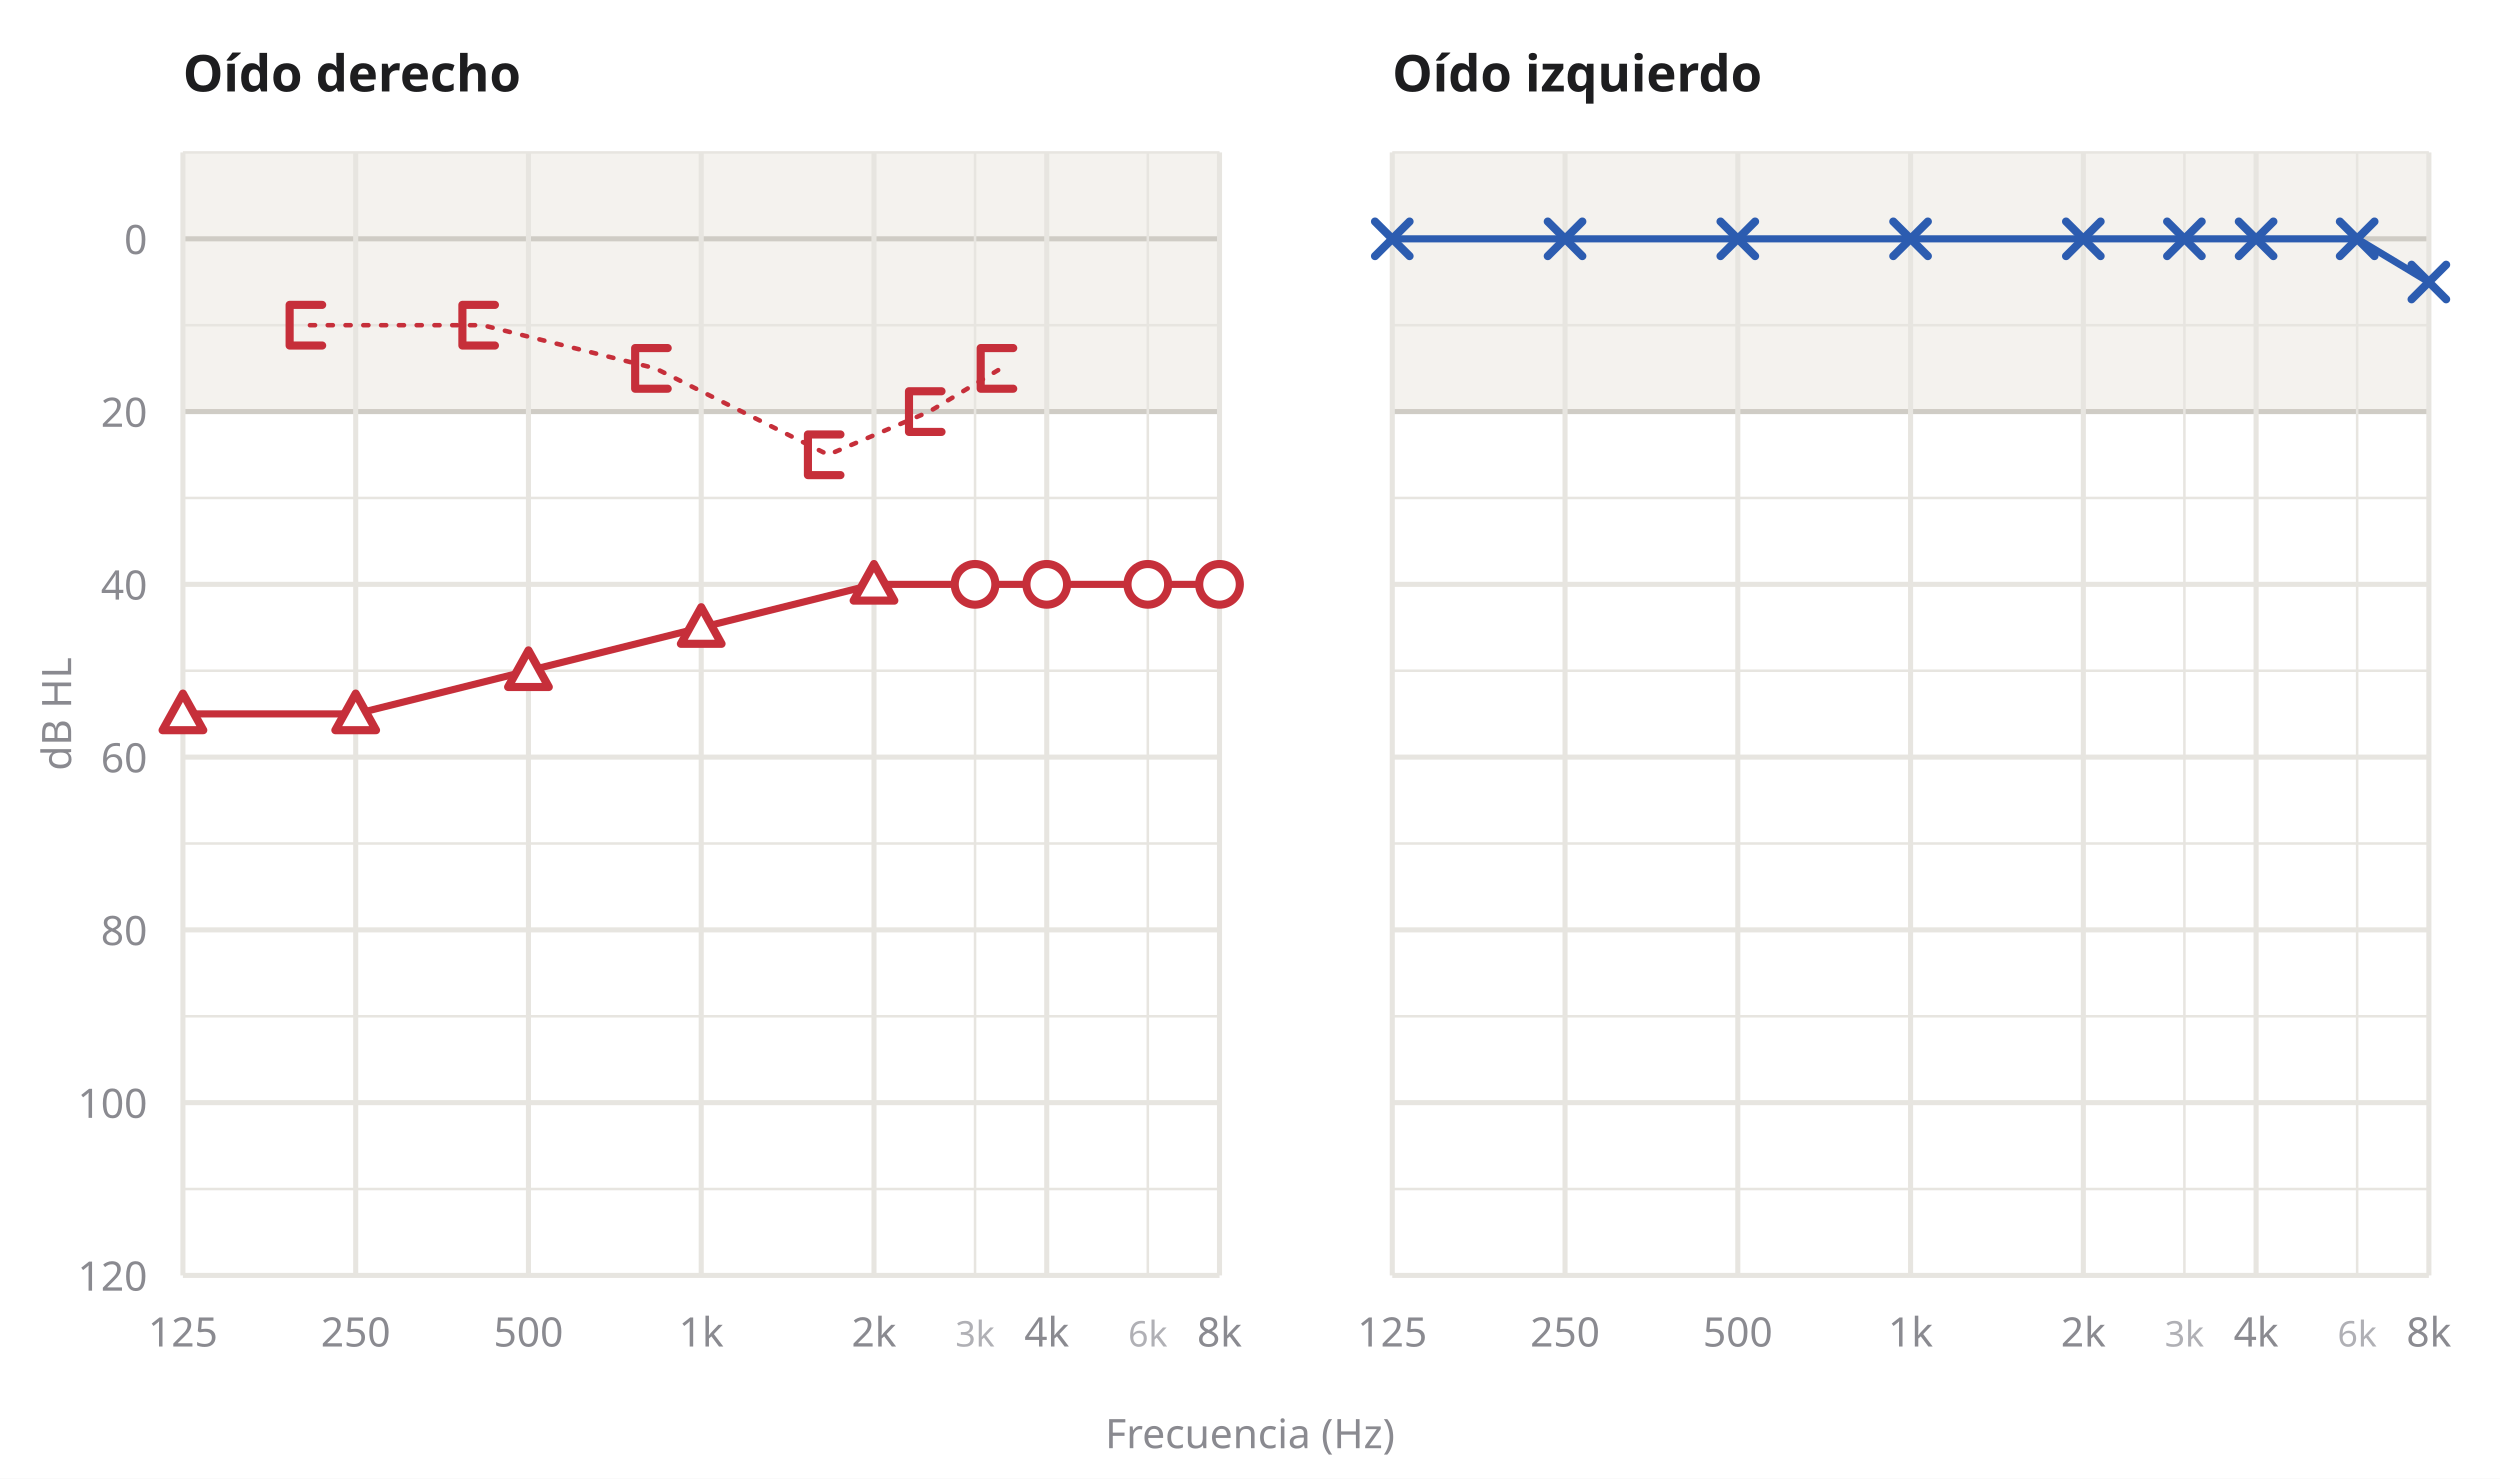
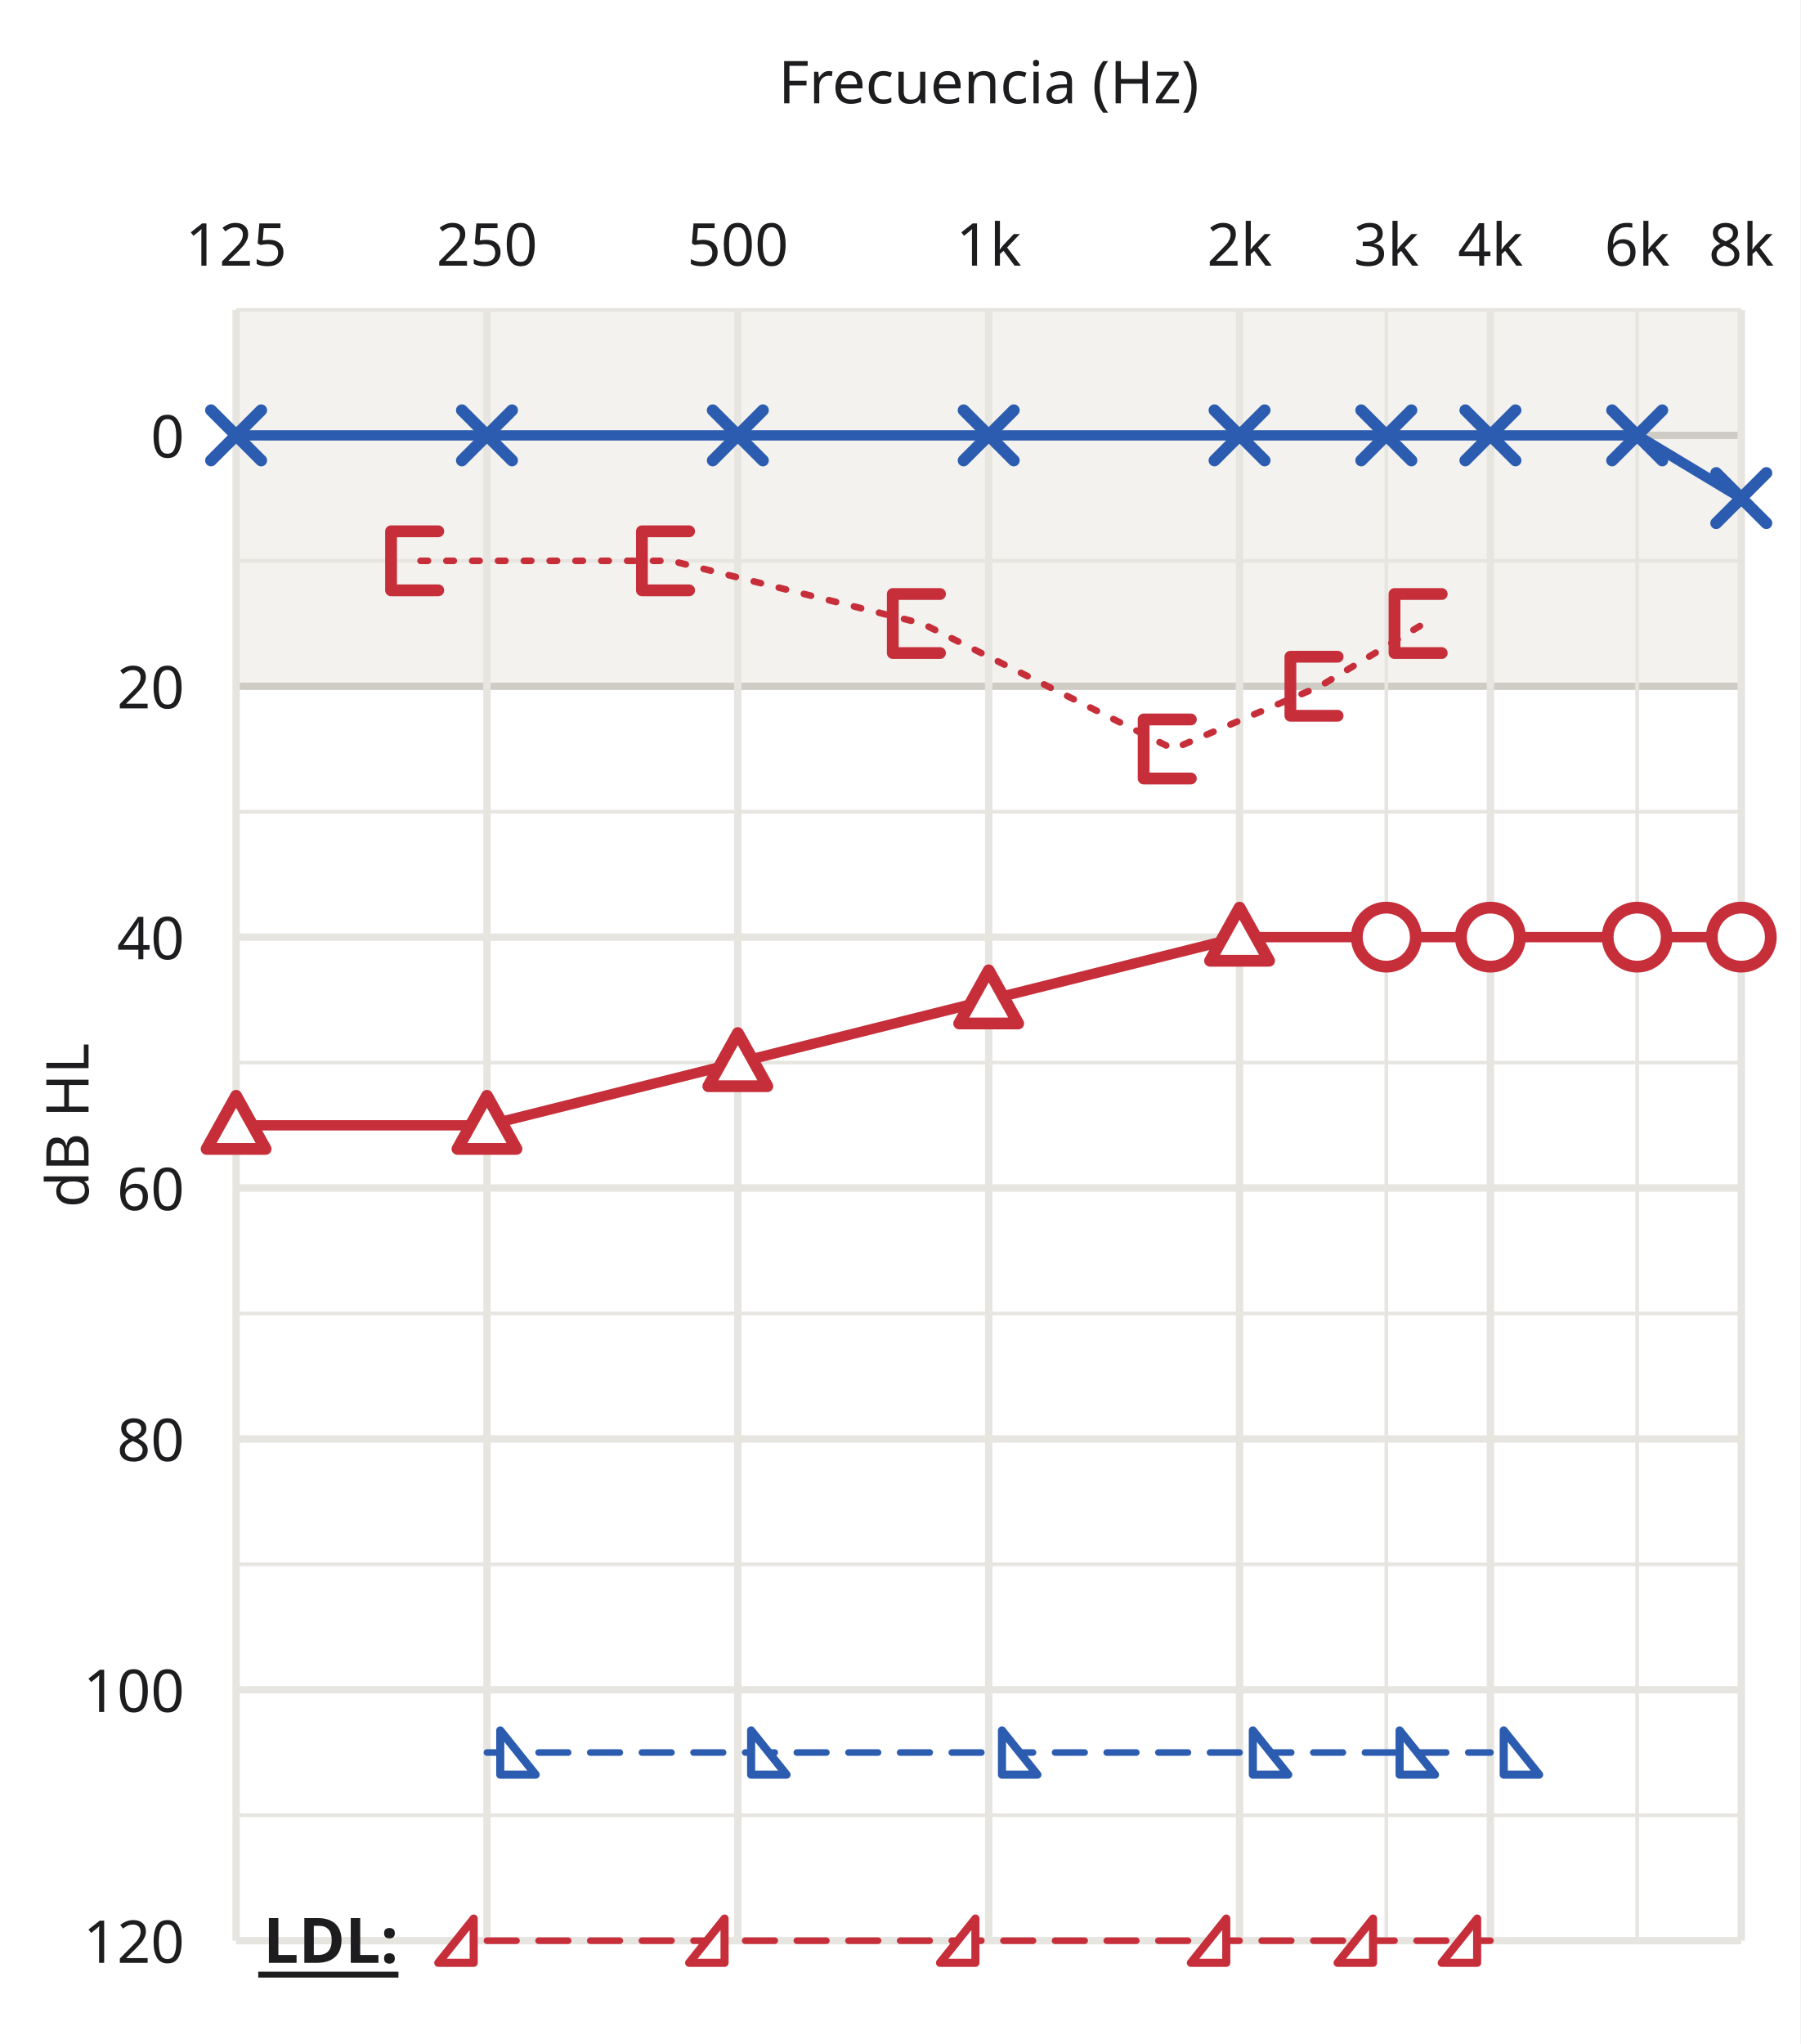
- <svg xmlns="http://www.w3.org/2000/svg" viewBox="0 0 492 291" width="492" height="291" font-family="'Plus Jakarta Sans', sans-serif">
+ <svg xmlns="http://www.w3.org/2000/svg" viewBox="0 0 244 277" width="244" height="277" font-family="'Plus Jakarta Sans', sans-serif">
  <rect width="100%" height="100%" fill="#ffffff" />
-   <rect x="36" y="30" width="204" height="51" fill="#f4f2ee" stroke="none" stroke-width="0" />
-   <line x1="36" y1="30" x2="240" y2="30" stroke="#e7e5e0" stroke-width="0.5" />
-   <line x1="36" y1="47" x2="240" y2="47" stroke="#cfccc5" stroke-width="1" />
-   <text x="29" y="50" font-size="8" fill="#8a8a90" text-anchor="end" font-weight="400">0</text>
-   <line x1="36" y1="64" x2="240" y2="64" stroke="#e7e5e0" stroke-width="0.5" />
-   <line x1="36" y1="81" x2="240" y2="81" stroke="#cfccc5" stroke-width="1" />
-   <text x="29" y="84" font-size="8" fill="#8a8a90" text-anchor="end" font-weight="400">20</text>
-   <line x1="36" y1="98" x2="240" y2="98" stroke="#e7e5e0" stroke-width="0.5" />
-   <line x1="36" y1="115" x2="240" y2="115" stroke="#e7e5e0" stroke-width="1" />
-   <text x="29" y="118" font-size="8" fill="#8a8a90" text-anchor="end" font-weight="400">40</text>
-   <line x1="36" y1="132" x2="240" y2="132" stroke="#e7e5e0" stroke-width="0.5" />
-   <line x1="36" y1="149" x2="240" y2="149" stroke="#e7e5e0" stroke-width="1" />
-   <text x="29" y="152" font-size="8" fill="#8a8a90" text-anchor="end" font-weight="400">60</text>
-   <line x1="36" y1="166" x2="240" y2="166" stroke="#e7e5e0" stroke-width="0.5" />
-   <line x1="36" y1="183" x2="240" y2="183" stroke="#e7e5e0" stroke-width="1" />
-   <text x="29" y="186" font-size="8" fill="#8a8a90" text-anchor="end" font-weight="400">80</text>
-   <line x1="36" y1="200" x2="240" y2="200" stroke="#e7e5e0" stroke-width="0.5" />
-   <line x1="36" y1="217" x2="240" y2="217" stroke="#e7e5e0" stroke-width="1" />
-   <text x="29" y="220" font-size="8" fill="#8a8a90" text-anchor="end" font-weight="400">100</text>
-   <line x1="36" y1="234" x2="240" y2="234" stroke="#e7e5e0" stroke-width="0.5" />
-   <line x1="36" y1="251" x2="240" y2="251" stroke="#e7e5e0" stroke-width="1" />
-   <text x="29" y="254" font-size="8" fill="#8a8a90" text-anchor="end" font-weight="400">120</text>
-   <line x1="36" y1="30" x2="36" y2="251" stroke="#e7e5e0" stroke-width="1" />
-   <text x="36" y="265" font-size="8" fill="#8a8a90" text-anchor="middle" font-weight="400">125</text>
-   <line x1="70" y1="30" x2="70" y2="251" stroke="#e7e5e0" stroke-width="1" />
-   <text x="70" y="265" font-size="8" fill="#8a8a90" text-anchor="middle" font-weight="400">250</text>
-   <line x1="104" y1="30" x2="104" y2="251" stroke="#e7e5e0" stroke-width="1" />
-   <text x="104" y="265" font-size="8" fill="#8a8a90" text-anchor="middle" font-weight="400">500</text>
-   <line x1="138" y1="30" x2="138" y2="251" stroke="#e7e5e0" stroke-width="1" />
-   <text x="138" y="265" font-size="8" fill="#8a8a90" text-anchor="middle" font-weight="400">1k</text>
-   <line x1="172" y1="30" x2="172" y2="251" stroke="#e7e5e0" stroke-width="1" />
-   <text x="172" y="265" font-size="8" fill="#8a8a90" text-anchor="middle" font-weight="400">2k</text>
-   <line x1="191.89" y1="30" x2="191.89" y2="251" stroke="#e7e5e0" stroke-width="0.5" />
-   <text x="191.89" y="265" font-size="7" fill="#b0b0b5" text-anchor="middle" font-weight="400">3k</text>
-   <line x1="206" y1="30" x2="206" y2="251" stroke="#e7e5e0" stroke-width="1" />
-   <text x="206" y="265" font-size="8" fill="#8a8a90" text-anchor="middle" font-weight="400">4k</text>
-   <line x1="225.89" y1="30" x2="225.89" y2="251" stroke="#e7e5e0" stroke-width="0.5" />
-   <text x="225.89" y="265" font-size="7" fill="#b0b0b5" text-anchor="middle" font-weight="400">6k</text>
-   <line x1="240" y1="30" x2="240" y2="251" stroke="#e7e5e0" stroke-width="1" />
-   <text x="240" y="265" font-size="8" fill="#8a8a90" text-anchor="middle" font-weight="400">8k</text>
-   <text x="36" y="18" font-size="10" fill="#1d1d1f" text-anchor="start" font-weight="600">Oído derecho</text>
-   <path d="M36,140.5 L70,140.5 L104,132 L138,123.5 L172,115 L191.89,115 L206,115 L225.89,115 L240,115" fill="none" stroke="#c62f3a" stroke-width="1.4" stroke-opacity="1.0" stroke-linejoin="round" stroke-linecap="round" />
-   <path d="M61,64 L95,64 L129,72.5 L163,89.5 L182.89,81 L197,72.5" fill="none" stroke="#c62f3a" stroke-width="0.9" stroke-opacity="1.0" stroke-linejoin="round" stroke-linecap="round" stroke-dasharray="1 2.5" />
-   <path d="M36.00,136.50 L32.00,143.70 L40.00,143.70 Z" fill="#ffffff" stroke="#c62f3a" stroke-width="1.6" stroke-linejoin="round" stroke-linecap="round" />
-   <path d="M70.00,136.50 L66.00,143.70 L74.00,143.70 Z" fill="#ffffff" stroke="#c62f3a" stroke-width="1.6" stroke-linejoin="round" stroke-linecap="round" />
-   <path d="M104.00,128.00 L100.00,135.20 L108.00,135.20 Z" fill="#ffffff" stroke="#c62f3a" stroke-width="1.6" stroke-linejoin="round" stroke-linecap="round" />
-   <path d="M138.00,119.50 L134.00,126.70 L142.00,126.70 Z" fill="#ffffff" stroke="#c62f3a" stroke-width="1.6" stroke-linejoin="round" stroke-linecap="round" />
-   <path d="M172.00,111.00 L168.00,118.20 L176.00,118.20 Z" fill="#ffffff" stroke="#c62f3a" stroke-width="1.6" stroke-linejoin="round" stroke-linecap="round" />
-   <circle cx="191.89" cy="115" r="4" fill="#ffffff" stroke="#c62f3a" stroke-width="1.6" />
-   <circle cx="206" cy="115" r="4" fill="#ffffff" stroke="#c62f3a" stroke-width="1.6" />
-   <circle cx="225.89" cy="115" r="4" fill="#ffffff" stroke="#c62f3a" stroke-width="1.6" />
-   <circle cx="240" cy="115" r="4" fill="#ffffff" stroke="#c62f3a" stroke-width="1.6" />
-   <path d="M63.40,60.00 L57.00,60.00 L57.00,68.00 L63.40,68.00" fill="none" stroke="#c62f3a" stroke-width="1.6" stroke-linejoin="round" stroke-linecap="round" />
-   <path d="M97.40,60.00 L91.00,60.00 L91.00,68.00 L97.40,68.00" fill="none" stroke="#c62f3a" stroke-width="1.6" stroke-linejoin="round" stroke-linecap="round" />
-   <path d="M131.40,68.50 L125.00,68.50 L125.00,76.50 L131.40,76.50" fill="none" stroke="#c62f3a" stroke-width="1.6" stroke-linejoin="round" stroke-linecap="round" />
-   <path d="M165.40,85.50 L159.00,85.50 L159.00,93.50 L165.40,93.50" fill="none" stroke="#c62f3a" stroke-width="1.6" stroke-linejoin="round" stroke-linecap="round" />
-   <path d="M185.29,77.00 L178.89,77.00 L178.89,85.00 L185.29,85.00" fill="none" stroke="#c62f3a" stroke-width="1.6" stroke-linejoin="round" stroke-linecap="round" />
-   <path d="M199.40,68.50 L193.00,68.50 L193.00,76.50 L199.40,76.50" fill="none" stroke="#c62f3a" stroke-width="1.6" stroke-linejoin="round" stroke-linecap="round" />
-   <rect x="274" y="30" width="204" height="51" fill="#f4f2ee" stroke="none" stroke-width="0" />
-   <line x1="274" y1="30" x2="478" y2="30" stroke="#e7e5e0" stroke-width="0.5" />
-   <line x1="274" y1="47" x2="478" y2="47" stroke="#cfccc5" stroke-width="1" />
-   <line x1="274" y1="64" x2="478" y2="64" stroke="#e7e5e0" stroke-width="0.5" />
-   <line x1="274" y1="81" x2="478" y2="81" stroke="#cfccc5" stroke-width="1" />
-   <line x1="274" y1="98" x2="478" y2="98" stroke="#e7e5e0" stroke-width="0.5" />
-   <line x1="274" y1="115" x2="478" y2="115" stroke="#e7e5e0" stroke-width="1" />
-   <line x1="274" y1="132" x2="478" y2="132" stroke="#e7e5e0" stroke-width="0.5" />
-   <line x1="274" y1="149" x2="478" y2="149" stroke="#e7e5e0" stroke-width="1" />
-   <line x1="274" y1="166" x2="478" y2="166" stroke="#e7e5e0" stroke-width="0.5" />
-   <line x1="274" y1="183" x2="478" y2="183" stroke="#e7e5e0" stroke-width="1" />
-   <line x1="274" y1="200" x2="478" y2="200" stroke="#e7e5e0" stroke-width="0.5" />
-   <line x1="274" y1="217" x2="478" y2="217" stroke="#e7e5e0" stroke-width="1" />
-   <line x1="274" y1="234" x2="478" y2="234" stroke="#e7e5e0" stroke-width="0.5" />
-   <line x1="274" y1="251" x2="478" y2="251" stroke="#e7e5e0" stroke-width="1" />
-   <line x1="274" y1="30" x2="274" y2="251" stroke="#e7e5e0" stroke-width="1" />
-   <text x="274" y="265" font-size="8" fill="#8a8a90" text-anchor="middle" font-weight="400">125</text>
-   <line x1="308" y1="30" x2="308" y2="251" stroke="#e7e5e0" stroke-width="1" />
-   <text x="308" y="265" font-size="8" fill="#8a8a90" text-anchor="middle" font-weight="400">250</text>
-   <line x1="342" y1="30" x2="342" y2="251" stroke="#e7e5e0" stroke-width="1" />
-   <text x="342" y="265" font-size="8" fill="#8a8a90" text-anchor="middle" font-weight="400">500</text>
-   <line x1="376" y1="30" x2="376" y2="251" stroke="#e7e5e0" stroke-width="1" />
-   <text x="376" y="265" font-size="8" fill="#8a8a90" text-anchor="middle" font-weight="400">1k</text>
-   <line x1="410" y1="30" x2="410" y2="251" stroke="#e7e5e0" stroke-width="1" />
-   <text x="410" y="265" font-size="8" fill="#8a8a90" text-anchor="middle" font-weight="400">2k</text>
-   <line x1="429.89" y1="30" x2="429.89" y2="251" stroke="#e7e5e0" stroke-width="0.5" />
-   <text x="429.89" y="265" font-size="7" fill="#b0b0b5" text-anchor="middle" font-weight="400">3k</text>
-   <line x1="444" y1="30" x2="444" y2="251" stroke="#e7e5e0" stroke-width="1" />
-   <text x="444" y="265" font-size="8" fill="#8a8a90" text-anchor="middle" font-weight="400">4k</text>
-   <line x1="463.89" y1="30" x2="463.89" y2="251" stroke="#e7e5e0" stroke-width="0.5" />
-   <text x="463.89" y="265" font-size="7" fill="#b0b0b5" text-anchor="middle" font-weight="400">6k</text>
-   <line x1="478" y1="30" x2="478" y2="251" stroke="#e7e5e0" stroke-width="1" />
-   <text x="478" y="265" font-size="8" fill="#8a8a90" text-anchor="middle" font-weight="400">8k</text>
-   <text x="274" y="18" font-size="10" fill="#1d1d1f" text-anchor="start" font-weight="600">Oído izquierdo</text>
-   <path d="M274,47 L308,47 L342,47 L376,47 L410,47 L429.89,47 L444,47 L463.89,47 L478,55.5" fill="none" stroke="#2c5cb0" stroke-width="1.4" stroke-opacity="1.0" stroke-linejoin="round" stroke-linecap="round" />
-   <path d="M270.60,43.60 L277.40,50.40 M270.60,50.40 L277.40,43.60" fill="none" stroke="#2c5cb0" stroke-width="1.6" stroke-linejoin="round" stroke-linecap="round" />
-   <path d="M304.60,43.60 L311.40,50.40 M304.60,50.40 L311.40,43.60" fill="none" stroke="#2c5cb0" stroke-width="1.6" stroke-linejoin="round" stroke-linecap="round" />
-   <path d="M338.60,43.60 L345.40,50.40 M338.60,50.40 L345.40,43.60" fill="none" stroke="#2c5cb0" stroke-width="1.6" stroke-linejoin="round" stroke-linecap="round" />
-   <path d="M372.60,43.60 L379.40,50.40 M372.60,50.40 L379.40,43.60" fill="none" stroke="#2c5cb0" stroke-width="1.6" stroke-linejoin="round" stroke-linecap="round" />
-   <path d="M406.60,43.60 L413.40,50.40 M406.60,50.40 L413.40,43.60" fill="none" stroke="#2c5cb0" stroke-width="1.6" stroke-linejoin="round" stroke-linecap="round" />
-   <path d="M426.49,43.60 L433.29,50.40 M426.49,50.40 L433.29,43.60" fill="none" stroke="#2c5cb0" stroke-width="1.6" stroke-linejoin="round" stroke-linecap="round" />
-   <path d="M440.60,43.60 L447.40,50.40 M440.60,50.40 L447.40,43.60" fill="none" stroke="#2c5cb0" stroke-width="1.6" stroke-linejoin="round" stroke-linecap="round" />
-   <path d="M460.49,43.60 L467.29,50.40 M460.49,50.40 L467.29,43.60" fill="none" stroke="#2c5cb0" stroke-width="1.6" stroke-linejoin="round" stroke-linecap="round" />
-   <path d="M474.60,52.10 L481.40,58.90 M474.60,58.90 L481.40,52.10" fill="none" stroke="#2c5cb0" stroke-width="1.6" stroke-linejoin="round" stroke-linecap="round" />
-   <text x="14" y="140.5" font-size="8" fill="#8a8a90" text-anchor="middle" font-weight="400" transform="rotate(-90 14 140.5)">dB HL</text>
-   <text x="246" y="285" font-size="8" fill="#8a8a90" text-anchor="middle" font-weight="400">Frecuencia (Hz)</text>
+   <rect x="32" y="42" width="204" height="51" fill="#f4f2ee" stroke="none" stroke-width="0" />
+   <line x1="32" y1="42" x2="236" y2="42" stroke="#e7e5e0" stroke-width="0.5" />
+   <line x1="32" y1="59" x2="236" y2="59" stroke="#cfccc5" stroke-width="1" />
+   <text x="25" y="62" font-size="8" fill="#1d1d1f" text-anchor="end" font-weight="400">0</text>
+   <line x1="32" y1="76" x2="236" y2="76" stroke="#e7e5e0" stroke-width="0.5" />
+   <line x1="32" y1="93" x2="236" y2="93" stroke="#cfccc5" stroke-width="1" />
+   <text x="25" y="96" font-size="8" fill="#1d1d1f" text-anchor="end" font-weight="400">20</text>
+   <line x1="32" y1="110" x2="236" y2="110" stroke="#e7e5e0" stroke-width="0.5" />
+   <line x1="32" y1="127" x2="236" y2="127" stroke="#e7e5e0" stroke-width="1" />
+   <text x="25" y="130" font-size="8" fill="#1d1d1f" text-anchor="end" font-weight="400">40</text>
+   <line x1="32" y1="144" x2="236" y2="144" stroke="#e7e5e0" stroke-width="0.5" />
+   <line x1="32" y1="161" x2="236" y2="161" stroke="#e7e5e0" stroke-width="1" />
+   <text x="25" y="164" font-size="8" fill="#1d1d1f" text-anchor="end" font-weight="400">60</text>
+   <line x1="32" y1="178" x2="236" y2="178" stroke="#e7e5e0" stroke-width="0.5" />
+   <line x1="32" y1="195" x2="236" y2="195" stroke="#e7e5e0" stroke-width="1" />
+   <text x="25" y="198" font-size="8" fill="#1d1d1f" text-anchor="end" font-weight="400">80</text>
+   <line x1="32" y1="212" x2="236" y2="212" stroke="#e7e5e0" stroke-width="0.5" />
+   <line x1="32" y1="229" x2="236" y2="229" stroke="#e7e5e0" stroke-width="1" />
+   <text x="25" y="232" font-size="8" fill="#1d1d1f" text-anchor="end" font-weight="400">100</text>
+   <line x1="32" y1="246" x2="236" y2="246" stroke="#e7e5e0" stroke-width="0.5" />
+   <line x1="32" y1="263" x2="236" y2="263" stroke="#e7e5e0" stroke-width="1" />
+   <text x="25" y="266" font-size="8" fill="#1d1d1f" text-anchor="end" font-weight="400">120</text>
+   <line x1="32" y1="42" x2="32" y2="263" stroke="#e7e5e0" stroke-width="1" />
+   <text x="32" y="36" font-size="8" fill="#1d1d1f" text-anchor="middle" font-weight="400">125</text>
+   <line x1="66" y1="42" x2="66" y2="263" stroke="#e7e5e0" stroke-width="1" />
+   <text x="66" y="36" font-size="8" fill="#1d1d1f" text-anchor="middle" font-weight="400">250</text>
+   <line x1="100" y1="42" x2="100" y2="263" stroke="#e7e5e0" stroke-width="1" />
+   <text x="100" y="36" font-size="8" fill="#1d1d1f" text-anchor="middle" font-weight="400">500</text>
+   <line x1="134" y1="42" x2="134" y2="263" stroke="#e7e5e0" stroke-width="1" />
+   <text x="134" y="36" font-size="8" fill="#1d1d1f" text-anchor="middle" font-weight="400">1k</text>
+   <line x1="168" y1="42" x2="168" y2="263" stroke="#e7e5e0" stroke-width="1" />
+   <text x="168" y="36" font-size="8" fill="#1d1d1f" text-anchor="middle" font-weight="400">2k</text>
+   <line x1="187.89" y1="42" x2="187.89" y2="263" stroke="#e7e5e0" stroke-width="0.5" />
+   <text x="187.89" y="36" font-size="8" fill="#1d1d1f" text-anchor="middle" font-weight="400">3k</text>
+   <line x1="202" y1="42" x2="202" y2="263" stroke="#e7e5e0" stroke-width="1" />
+   <text x="202" y="36" font-size="8" fill="#1d1d1f" text-anchor="middle" font-weight="400">4k</text>
+   <line x1="221.89" y1="42" x2="221.89" y2="263" stroke="#e7e5e0" stroke-width="0.5" />
+   <text x="221.89" y="36" font-size="8" fill="#1d1d1f" text-anchor="middle" font-weight="400">6k</text>
+   <line x1="236" y1="42" x2="236" y2="263" stroke="#e7e5e0" stroke-width="1" />
+   <text x="236" y="36" font-size="8" fill="#1d1d1f" text-anchor="middle" font-weight="400">8k</text>
+   <path d="M32,152.5 L66,152.5 L100,144 L134,135.5 L168,127 L187.89,127 L202,127 L221.89,127 L236,127" fill="none" stroke="#c62f3a" stroke-width="1.4" stroke-opacity="1.0" stroke-linejoin="round" stroke-linecap="round" />
+   <path d="M57,76 L91,76 L125,84.5 L159,101.5 L178.89,93 L193,84.5" fill="none" stroke="#c62f3a" stroke-width="0.9" stroke-opacity="1.0" stroke-linejoin="round" stroke-linecap="round" stroke-dasharray="1 2.5" />
+   <path d="M66,263 L100,263 L134,263 L168,263 L187.89,263 L202,263" fill="none" stroke="#c62f3a" stroke-width="0.9" stroke-opacity="1.0" stroke-linejoin="round" stroke-linecap="round" stroke-dasharray="4 3" />
+   <text x="54" y="266" font-size="8.5" fill="#1d1d1f" text-anchor="end" font-weight="700">LDL:</text>
+   <line x1="35" y1="267.6" x2="54" y2="267.6" stroke="#1d1d1f" stroke-width="0.8" />
+   <path d="M64.20,260.00 L64.20,266.00 L59.40,266.00 Z" fill="#ffffff" stroke="#c62f3a" stroke-width="1.1" stroke-linejoin="round" stroke-linecap="round" />
+   <path d="M98.20,260.00 L98.20,266.00 L93.40,266.00 Z" fill="#ffffff" stroke="#c62f3a" stroke-width="1.1" stroke-linejoin="round" stroke-linecap="round" />
+   <path d="M132.20,260.00 L132.20,266.00 L127.40,266.00 Z" fill="#ffffff" stroke="#c62f3a" stroke-width="1.1" stroke-linejoin="round" stroke-linecap="round" />
+   <path d="M166.20,260.00 L166.20,266.00 L161.40,266.00 Z" fill="#ffffff" stroke="#c62f3a" stroke-width="1.1" stroke-linejoin="round" stroke-linecap="round" />
+   <path d="M186.09,260.00 L186.09,266.00 L181.29,266.00 Z" fill="#ffffff" stroke="#c62f3a" stroke-width="1.1" stroke-linejoin="round" stroke-linecap="round" />
+   <path d="M200.20,260.00 L200.20,266.00 L195.40,266.00 Z" fill="#ffffff" stroke="#c62f3a" stroke-width="1.1" stroke-linejoin="round" stroke-linecap="round" />
+   <path d="M32.00,148.50 L28.00,155.70 L36.00,155.70 Z" fill="#ffffff" stroke="#c62f3a" stroke-width="1.6" stroke-linejoin="round" stroke-linecap="round" />
+   <path d="M66.00,148.50 L62.00,155.70 L70.00,155.70 Z" fill="#ffffff" stroke="#c62f3a" stroke-width="1.6" stroke-linejoin="round" stroke-linecap="round" />
+   <path d="M100.00,140.00 L96.00,147.20 L104.00,147.20 Z" fill="#ffffff" stroke="#c62f3a" stroke-width="1.6" stroke-linejoin="round" stroke-linecap="round" />
+   <path d="M134.00,131.50 L130.00,138.70 L138.00,138.70 Z" fill="#ffffff" stroke="#c62f3a" stroke-width="1.6" stroke-linejoin="round" stroke-linecap="round" />
+   <path d="M168.00,123.00 L164.00,130.20 L172.00,130.20 Z" fill="#ffffff" stroke="#c62f3a" stroke-width="1.6" stroke-linejoin="round" stroke-linecap="round" />
+   <circle cx="187.89" cy="127" r="4" fill="#ffffff" stroke="#c62f3a" stroke-width="1.6" />
+   <circle cx="202" cy="127" r="4" fill="#ffffff" stroke="#c62f3a" stroke-width="1.6" />
+   <circle cx="221.89" cy="127" r="4" fill="#ffffff" stroke="#c62f3a" stroke-width="1.6" />
+   <circle cx="236" cy="127" r="4" fill="#ffffff" stroke="#c62f3a" stroke-width="1.6" />
+   <path d="M59.40,72.00 L53.00,72.00 L53.00,80.00 L59.40,80.00" fill="none" stroke="#c62f3a" stroke-width="1.6" stroke-linejoin="round" stroke-linecap="round" />
+   <path d="M93.40,72.00 L87.00,72.00 L87.00,80.00 L93.40,80.00" fill="none" stroke="#c62f3a" stroke-width="1.6" stroke-linejoin="round" stroke-linecap="round" />
+   <path d="M127.40,80.50 L121.00,80.50 L121.00,88.50 L127.40,88.50" fill="none" stroke="#c62f3a" stroke-width="1.6" stroke-linejoin="round" stroke-linecap="round" />
+   <path d="M161.40,97.50 L155.00,97.50 L155.00,105.50 L161.40,105.50" fill="none" stroke="#c62f3a" stroke-width="1.6" stroke-linejoin="round" stroke-linecap="round" />
+   <path d="M181.29,89.00 L174.89,89.00 L174.89,97.00 L181.29,97.00" fill="none" stroke="#c62f3a" stroke-width="1.6" stroke-linejoin="round" stroke-linecap="round" />
+   <path d="M195.40,80.50 L189.00,80.50 L189.00,88.50 L195.40,88.50" fill="none" stroke="#c62f3a" stroke-width="1.6" stroke-linejoin="round" stroke-linecap="round" />
+   <path d="M32,59 L66,59 L100,59 L134,59 L168,59 L187.89,59 L202,59 L221.89,59 L236,67.5" fill="none" stroke="#2c5cb0" stroke-width="1.4" stroke-opacity="1.0" stroke-linejoin="round" stroke-linecap="round" />
+   <path d="M66,237.5 L100,237.5 L134,237.5 L168,237.5 L187.89,237.5 L202,237.5" fill="none" stroke="#2c5cb0" stroke-width="0.9" stroke-opacity="1.0" stroke-linejoin="round" stroke-linecap="round" stroke-dasharray="4 3" />
+   <path d="M67.80,234.50 L67.80,240.50 L72.60,240.50 Z" fill="#ffffff" stroke="#2c5cb0" stroke-width="1.1" stroke-linejoin="round" stroke-linecap="round" />
+   <path d="M101.80,234.50 L101.80,240.50 L106.60,240.50 Z" fill="#ffffff" stroke="#2c5cb0" stroke-width="1.1" stroke-linejoin="round" stroke-linecap="round" />
+   <path d="M135.80,234.50 L135.80,240.50 L140.60,240.50 Z" fill="#ffffff" stroke="#2c5cb0" stroke-width="1.1" stroke-linejoin="round" stroke-linecap="round" />
+   <path d="M169.80,234.50 L169.80,240.50 L174.60,240.50 Z" fill="#ffffff" stroke="#2c5cb0" stroke-width="1.1" stroke-linejoin="round" stroke-linecap="round" />
+   <path d="M189.69,234.50 L189.69,240.50 L194.49,240.50 Z" fill="#ffffff" stroke="#2c5cb0" stroke-width="1.1" stroke-linejoin="round" stroke-linecap="round" />
+   <path d="M203.80,234.50 L203.80,240.50 L208.60,240.50 Z" fill="#ffffff" stroke="#2c5cb0" stroke-width="1.1" stroke-linejoin="round" stroke-linecap="round" />
+   <path d="M28.60,55.60 L35.40,62.40 M28.60,62.40 L35.40,55.60" fill="none" stroke="#2c5cb0" stroke-width="1.6" stroke-linejoin="round" stroke-linecap="round" />
+   <path d="M62.60,55.60 L69.40,62.40 M62.60,62.40 L69.40,55.60" fill="none" stroke="#2c5cb0" stroke-width="1.6" stroke-linejoin="round" stroke-linecap="round" />
+   <path d="M96.60,55.60 L103.40,62.40 M96.60,62.40 L103.40,55.60" fill="none" stroke="#2c5cb0" stroke-width="1.6" stroke-linejoin="round" stroke-linecap="round" />
+   <path d="M130.60,55.60 L137.40,62.40 M130.60,62.40 L137.40,55.60" fill="none" stroke="#2c5cb0" stroke-width="1.6" stroke-linejoin="round" stroke-linecap="round" />
+   <path d="M164.60,55.60 L171.40,62.40 M164.60,62.40 L171.40,55.60" fill="none" stroke="#2c5cb0" stroke-width="1.6" stroke-linejoin="round" stroke-linecap="round" />
+   <path d="M184.49,55.60 L191.29,62.40 M184.49,62.40 L191.29,55.60" fill="none" stroke="#2c5cb0" stroke-width="1.6" stroke-linejoin="round" stroke-linecap="round" />
+   <path d="M198.60,55.60 L205.40,62.40 M198.60,62.40 L205.40,55.60" fill="none" stroke="#2c5cb0" stroke-width="1.6" stroke-linejoin="round" stroke-linecap="round" />
+   <path d="M218.49,55.60 L225.29,62.40 M218.49,62.40 L225.29,55.60" fill="none" stroke="#2c5cb0" stroke-width="1.6" stroke-linejoin="round" stroke-linecap="round" />
+   <path d="M232.60,64.10 L239.40,70.90 M232.60,70.90 L239.40,64.10" fill="none" stroke="#2c5cb0" stroke-width="1.6" stroke-linejoin="round" stroke-linecap="round" />
+   <text x="12" y="152.5" font-size="8" fill="#1d1d1f" text-anchor="middle" font-weight="400" transform="rotate(-90 12 152.5)">dB HL</text>
+   <text x="134" y="14" font-size="8" fill="#1d1d1f" text-anchor="middle" font-weight="400">Frecuencia (Hz)</text>
</svg>
